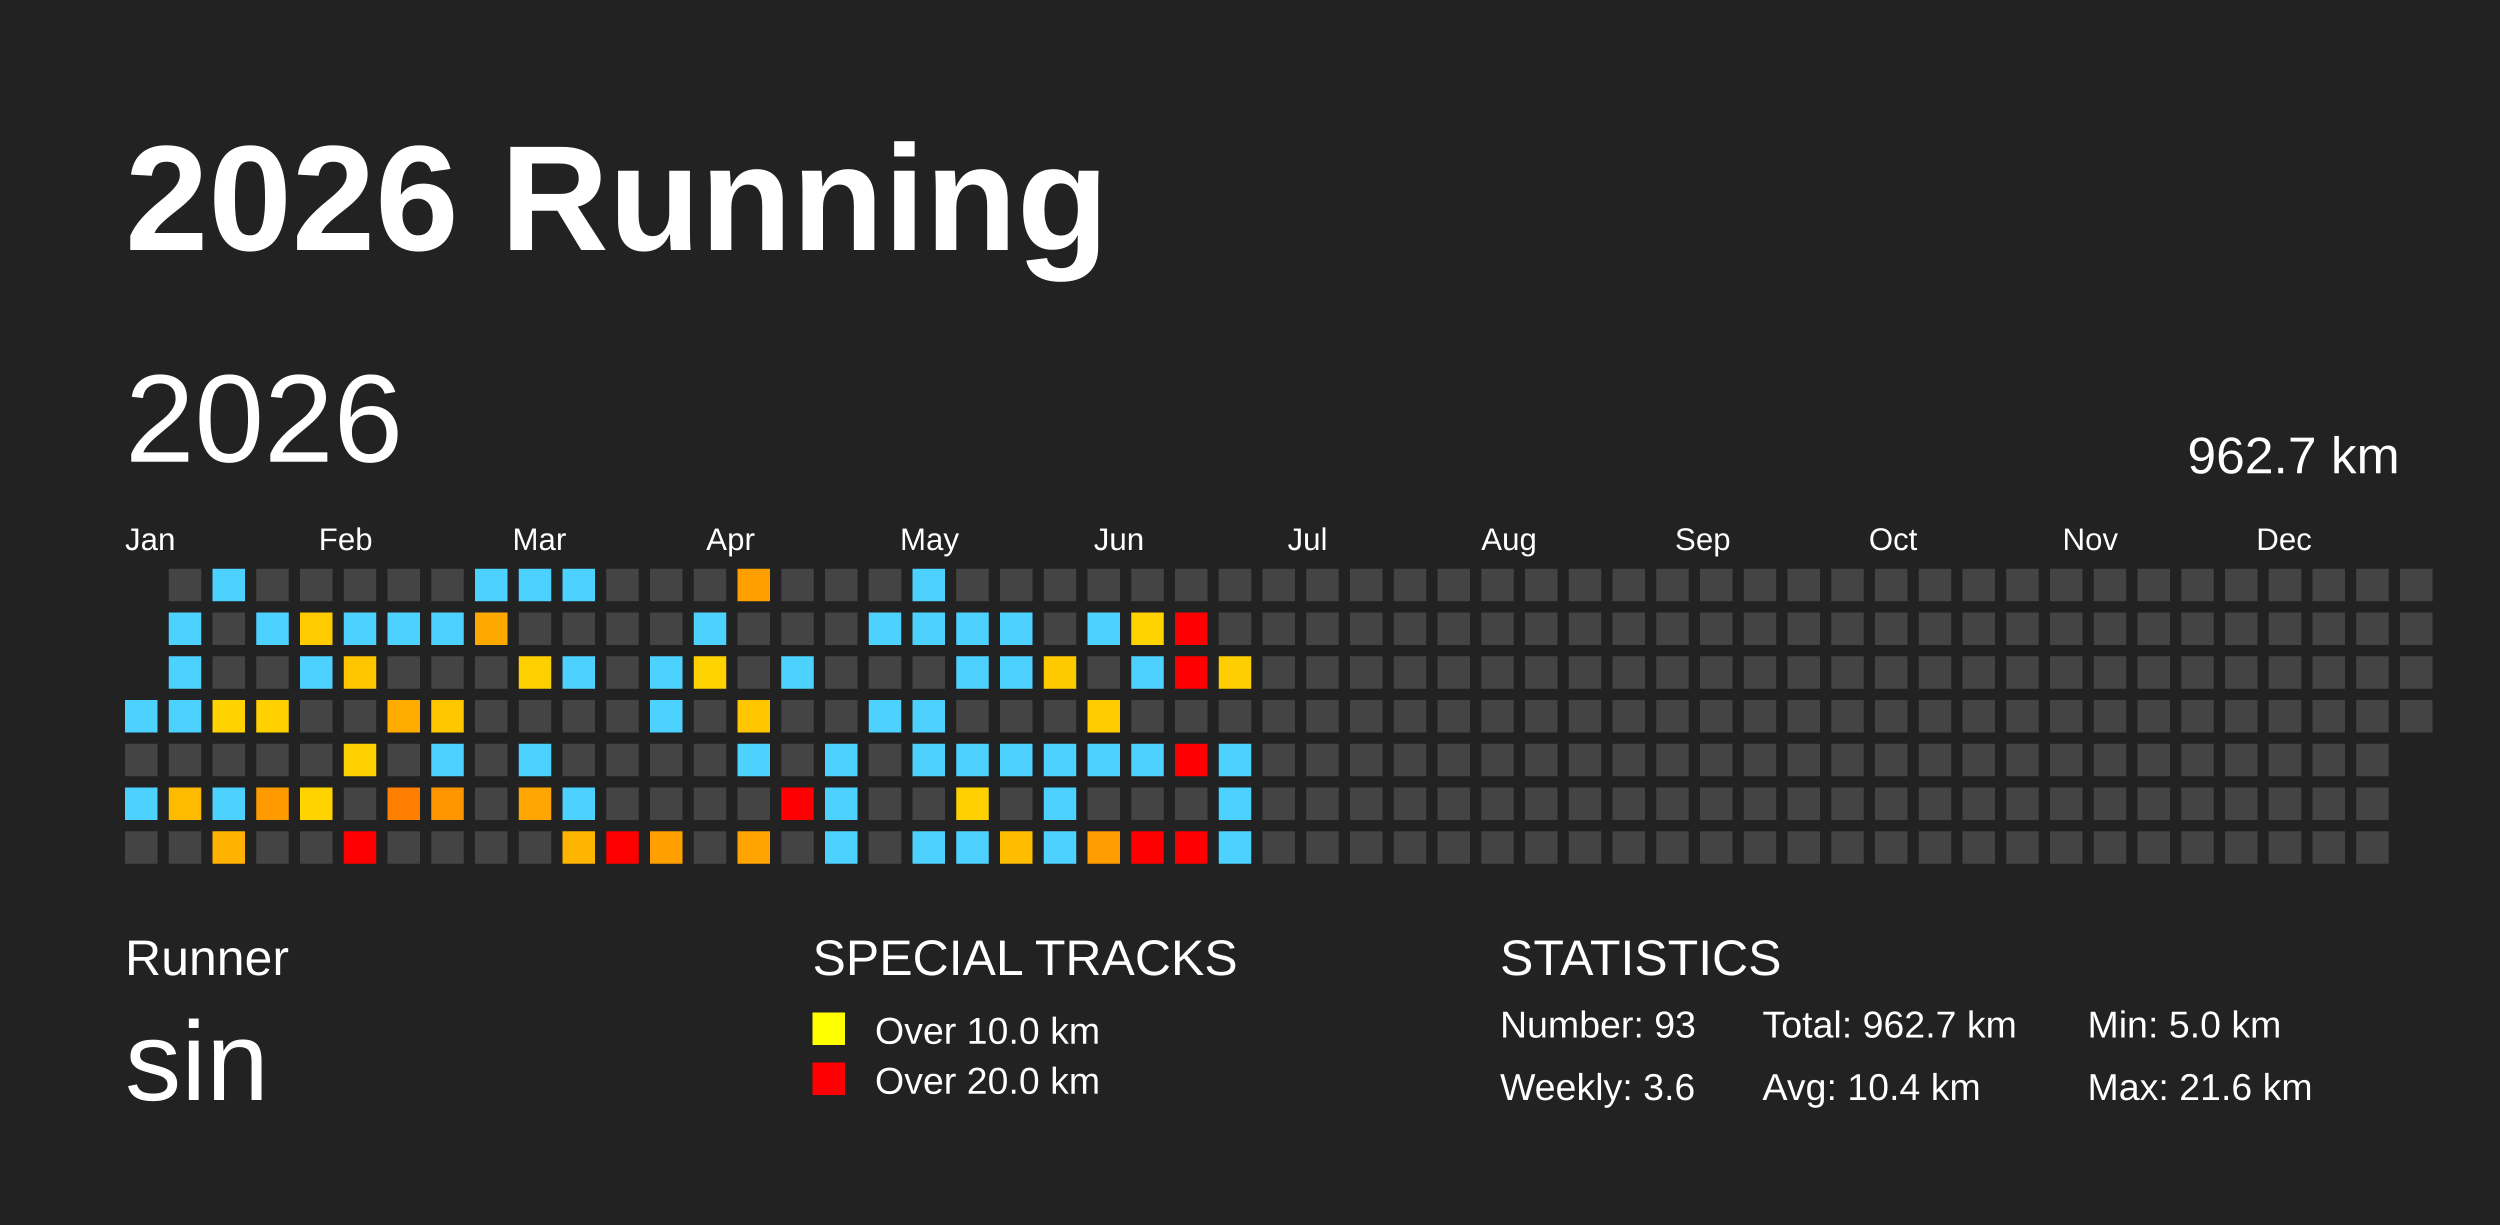
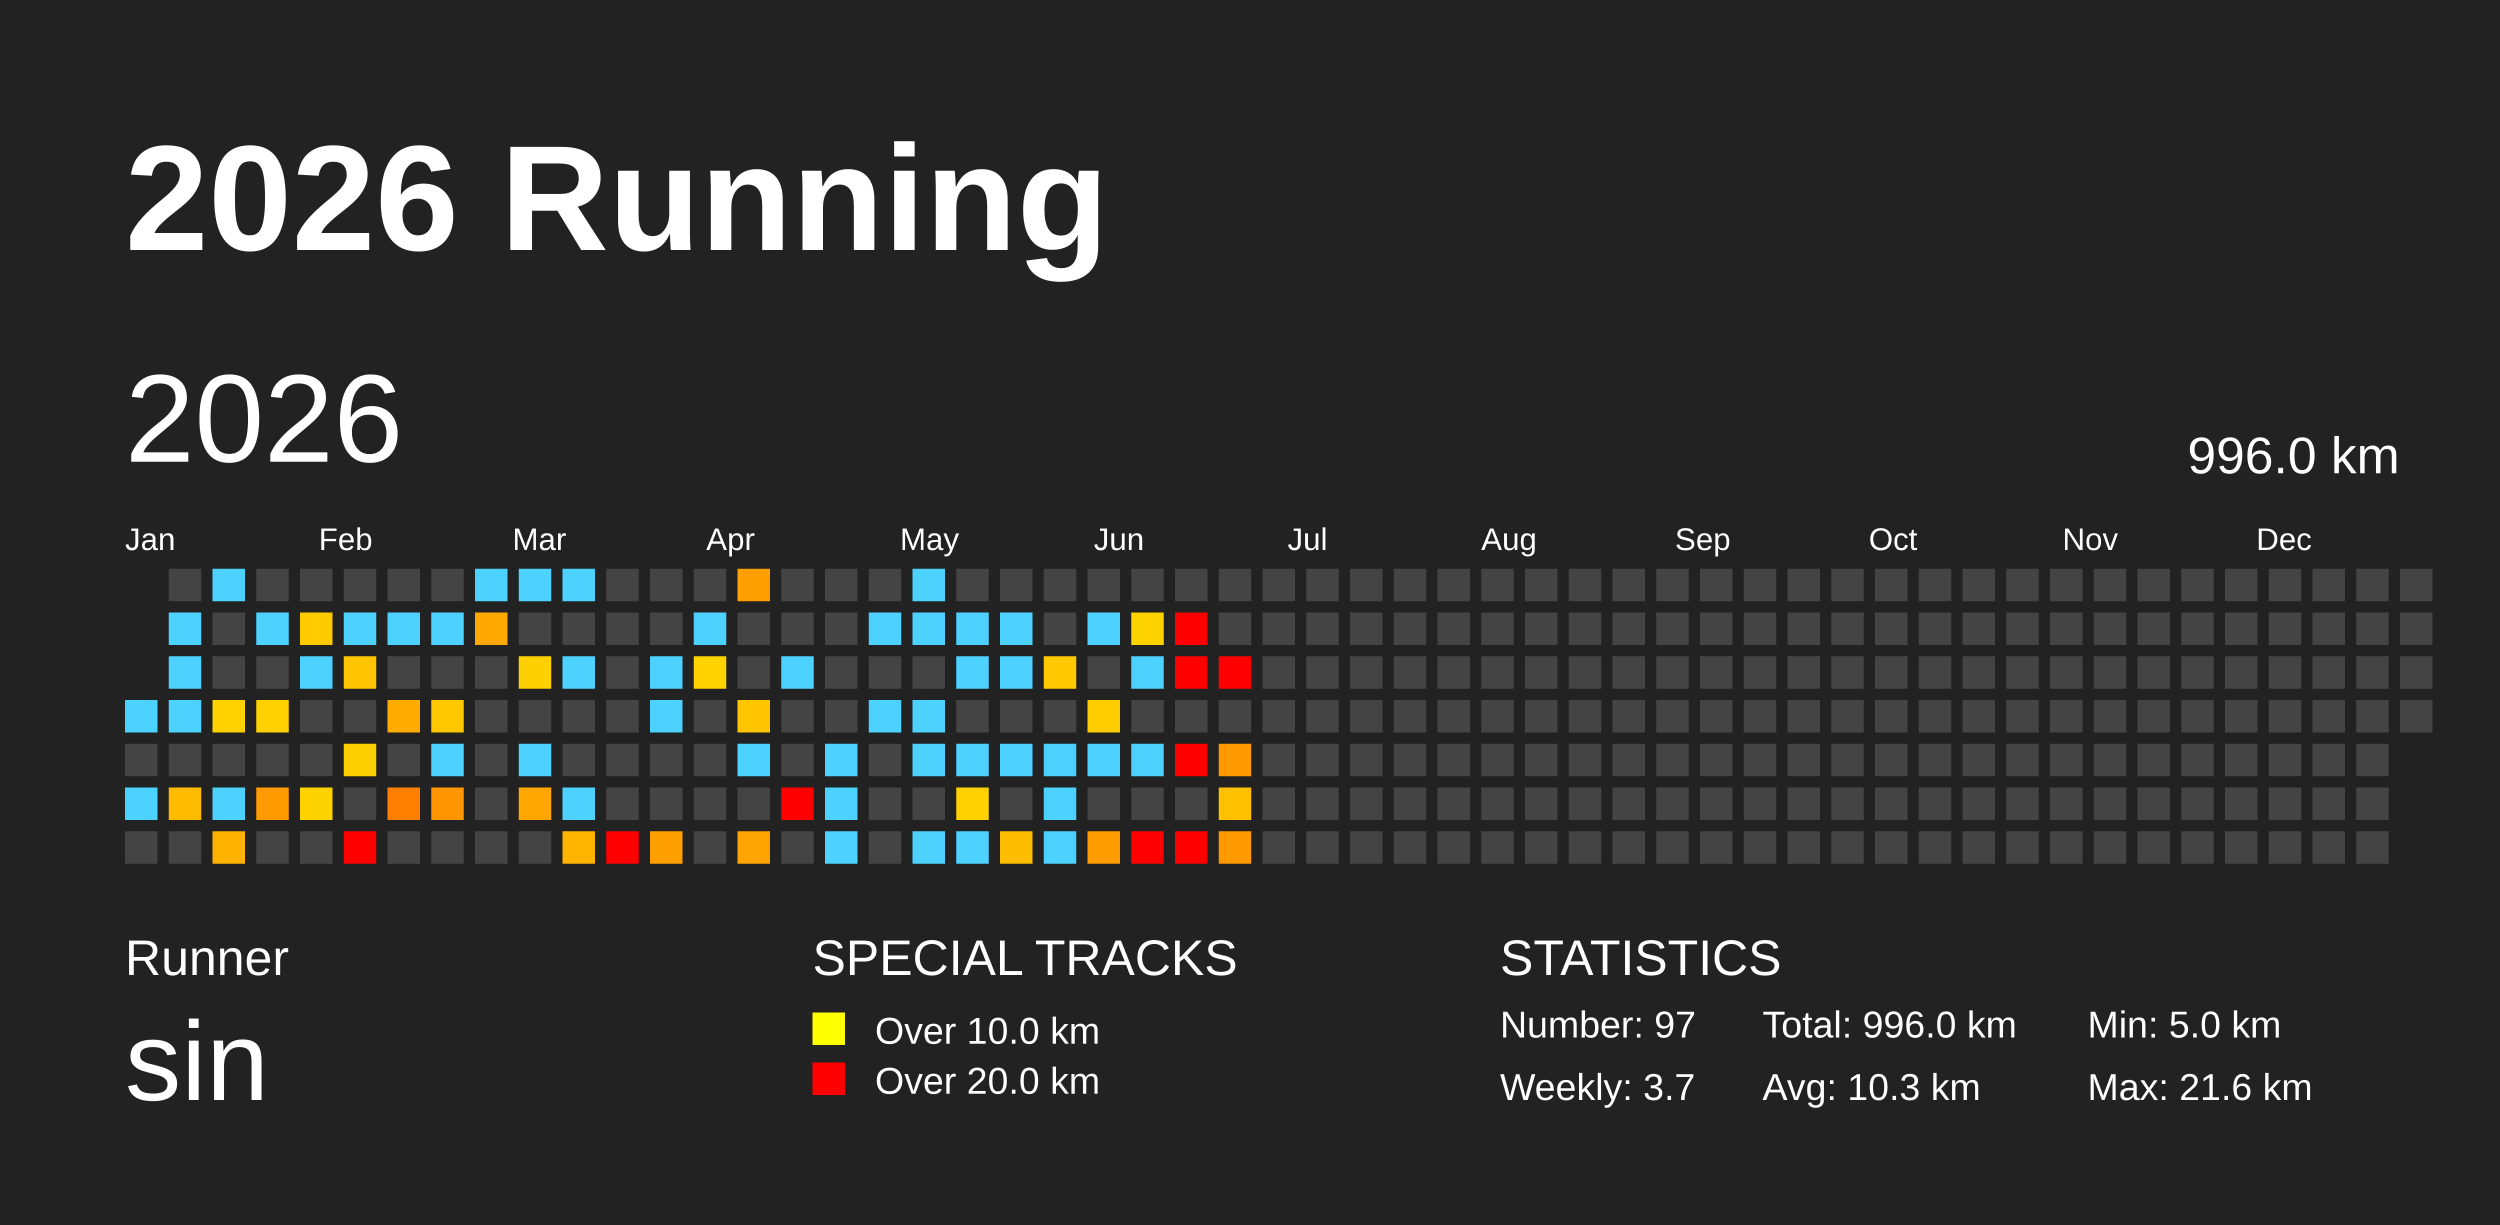
<svg xmlns="http://www.w3.org/2000/svg" baseProfile="full" height="98mm" version="1.1" viewBox="0,0,200,98" width="200mm">
  <defs />
  <rect fill="#222222" height="98" width="200" x="0" y="0" />
  <text fill="#FFFFFF" style="font-size:12px; font-family:Arial; font-weight:bold;" x="10" y="20">2026 Running</text>
  <text fill="#FFFFFF" style="font-size:4px; font-family:Arial" x="10" y="78">Runner</text>
  <text fill="#FFFFFF" style="font-size:9px; font-family:Arial" x="10" y="88">sin</text>
  <text fill="#FFFFFF" style="font-size:4px; font-family:Arial" x="65" y="78">SPECIAL TRACKS</text>
  <rect fill="yellow" height="2.6" width="2.6" x="65" y="81" />
  <text fill="#FFFFFF" style="font-size:3px; font-family:Arial" x="70" y="83.5">Over 10.0 km</text>
  <rect fill="red" height="2.6" width="2.6" x="65" y="85" />
  <text fill="#FFFFFF" style="font-size:3px; font-family:Arial" x="70" y="87.5">Over 20.0 km</text>
  <text fill="#FFFFFF" style="font-size:4px; font-family:Arial" x="120" y="78">STATISTICS</text>
-   <text fill="#FFFFFF" style="font-size:3px; font-family:Arial" x="120" y="83">Number: 93</text>
-   <text fill="#FFFFFF" style="font-size:3px; font-family:Arial" x="120" y="88">Weekly: 3.6</text>
-   <text fill="#FFFFFF" style="font-size:3px; font-family:Arial" x="141" y="83">Total: 962.7 km</text>
-   <text fill="#FFFFFF" style="font-size:3px; font-family:Arial" x="141" y="88">Avg: 10.4 km</text>
+   <text fill="#FFFFFF" style="font-size:3px; font-family:Arial" x="120" y="83">Number: 97</text>
+   <text fill="#FFFFFF" style="font-size:3px; font-family:Arial" x="120" y="88">Weekly: 3.7</text>
+   <text fill="#FFFFFF" style="font-size:3px; font-family:Arial" x="141" y="83">Total: 996.0 km</text>
+   <text fill="#FFFFFF" style="font-size:3px; font-family:Arial" x="141" y="88">Avg: 10.3 km</text>
  <text fill="#FFFFFF" style="font-size:3px; font-family:Arial" x="167" y="83">Min: 5.0 km</text>
  <text fill="#FFFFFF" style="font-size:3px; font-family:Arial" x="167" y="88">Max: 21.6 km</text>
  <text dominant-baseline="hanging" fill="#FFFFFF" style="font-size:10.0px; font-family:Arial;" x="10" y="30">2026</text>
-   <text dominant-baseline="hanging" fill="#FFFFFF" style="font-size:4.125px; font-family:Arial;" x="175" y="35">962.7 km</text>
+   <text dominant-baseline="hanging" fill="#FFFFFF" style="font-size:4.125px; font-family:Arial;" x="175" y="35">996.0 km</text>
  <text fill="#FFFFFF" style="font-size:2.5px; font-family:Arial" x="10.0" y="44">Jan</text>
  <text fill="#FFFFFF" style="font-size:2.5px; font-family:Arial" x="25.5" y="44">Feb</text>
  <text fill="#FFFFFF" style="font-size:2.5px; font-family:Arial" x="41.0" y="44">Mar</text>
  <text fill="#FFFFFF" style="font-size:2.5px; font-family:Arial" x="56.5" y="44">Apr</text>
  <text fill="#FFFFFF" style="font-size:2.5px; font-family:Arial" x="72.0" y="44">May</text>
  <text fill="#FFFFFF" style="font-size:2.5px; font-family:Arial" x="87.5" y="44">Jun</text>
  <text fill="#FFFFFF" style="font-size:2.5px; font-family:Arial" x="103.0" y="44">Jul</text>
  <text fill="#FFFFFF" style="font-size:2.5px; font-family:Arial" x="118.5" y="44">Aug</text>
  <text fill="#FFFFFF" style="font-size:2.5px; font-family:Arial" x="134.0" y="44">Sep</text>
  <text fill="#FFFFFF" style="font-size:2.5px; font-family:Arial" x="149.5" y="44">Oct</text>
  <text fill="#FFFFFF" style="font-size:2.5px; font-family:Arial" x="165.0" y="44">Nov</text>
  <text fill="#FFFFFF" style="font-size:2.5px; font-family:Arial" x="180.5" y="44">Dec</text>
  <rect fill="#4dd2ff" height="2.6" width="2.6" x="10.0" y="56.0" />
  <rect fill="#444444" height="2.6" width="2.6" x="10.0" y="59.5" />
  <rect fill="#4dd2ff" height="2.6" width="2.6" x="10.0" y="63.0" />
  <rect fill="#444444" height="2.6" width="2.6" x="10.0" y="66.5" />
  <rect fill="#444444" height="2.6" width="2.6" x="13.5" y="45.5" />
  <rect fill="#4dd2ff" height="2.6" width="2.6" x="13.5" y="49.0" />
  <rect fill="#4dd2ff" height="2.6" width="2.6" x="13.5" y="52.5" />
  <rect fill="#4dd2ff" height="2.6" width="2.6" x="13.5" y="56.0" />
  <rect fill="#444444" height="2.6" width="2.6" x="13.5" y="59.5" />
  <rect fill="#ffbb00" height="2.6" width="2.6" x="13.5" y="63.0" />
  <rect fill="#444444" height="2.6" width="2.6" x="13.5" y="66.5" />
  <rect fill="#4dd2ff" height="2.6" width="2.6" x="17.0" y="45.5" />
  <rect fill="#444444" height="2.6" width="2.6" x="17.0" y="49.0" />
  <rect fill="#444444" height="2.6" width="2.6" x="17.0" y="52.5" />
  <rect fill="#ffd200" height="2.6" width="2.6" x="17.0" y="56.0" />
  <rect fill="#444444" height="2.6" width="2.6" x="17.0" y="59.5" />
  <rect fill="#4dd2ff" height="2.6" width="2.6" x="17.0" y="63.0" />
  <rect fill="#ffb200" height="2.6" width="2.6" x="17.0" y="66.5" />
  <rect fill="#444444" height="2.6" width="2.6" x="20.5" y="45.5" />
  <rect fill="#4dd2ff" height="2.6" width="2.6" x="20.5" y="49.0" />
  <rect fill="#444444" height="2.6" width="2.6" x="20.5" y="52.5" />
  <rect fill="#ffd100" height="2.6" width="2.6" x="20.5" y="56.0" />
  <rect fill="#444444" height="2.6" width="2.6" x="20.5" y="59.5" />
  <rect fill="#ff9b00" height="2.6" width="2.6" x="20.5" y="63.0" />
  <rect fill="#444444" height="2.6" width="2.6" x="20.5" y="66.5" />
  <rect fill="#444444" height="2.6" width="2.6" x="24.0" y="45.5" />
  <rect fill="#ffcb00" height="2.6" width="2.6" x="24.0" y="49.0" />
  <rect fill="#4dd2ff" height="2.6" width="2.6" x="24.0" y="52.5" />
  <rect fill="#444444" height="2.6" width="2.6" x="24.0" y="56.0" />
  <rect fill="#444444" height="2.6" width="2.6" x="24.0" y="59.5" />
  <rect fill="#ffd300" height="2.6" width="2.6" x="24.0" y="63.0" />
  <rect fill="#444444" height="2.6" width="2.6" x="24.0" y="66.5" />
  <rect fill="#444444" height="2.6" width="2.6" x="27.5" y="45.5" />
  <rect fill="#4dd2ff" height="2.6" width="2.6" x="27.5" y="49.0" />
  <rect fill="#ffc600" height="2.6" width="2.6" x="27.5" y="52.5" />
  <rect fill="#444444" height="2.6" width="2.6" x="27.5" y="56.0" />
  <rect fill="#ffd000" height="2.6" width="2.6" x="27.5" y="59.5" />
  <rect fill="#444444" height="2.6" width="2.6" x="27.5" y="63.0" />
  <rect fill="red" height="2.6" width="2.6" x="27.5" y="66.5" />
  <rect fill="#444444" height="2.6" width="2.6" x="31.0" y="45.5" />
  <rect fill="#4dd2ff" height="2.6" width="2.6" x="31.0" y="49.0" />
  <rect fill="#444444" height="2.6" width="2.6" x="31.0" y="52.5" />
  <rect fill="#ffab00" height="2.6" width="2.6" x="31.0" y="56.0" />
  <rect fill="#444444" height="2.6" width="2.6" x="31.0" y="59.5" />
  <rect fill="#ff8000" height="2.6" width="2.6" x="31.0" y="63.0" />
  <rect fill="#444444" height="2.6" width="2.6" x="31.0" y="66.5" />
  <rect fill="#444444" height="2.6" width="2.6" x="34.5" y="45.5" />
  <rect fill="#4dd2ff" height="2.6" width="2.6" x="34.5" y="49.0" />
  <rect fill="#444444" height="2.6" width="2.6" x="34.5" y="52.5" />
  <rect fill="#ffc700" height="2.6" width="2.6" x="34.5" y="56.0" />
  <rect fill="#4dd2ff" height="2.6" width="2.6" x="34.5" y="59.5" />
  <rect fill="#ff9500" height="2.6" width="2.6" x="34.5" y="63.0" />
  <rect fill="#444444" height="2.6" width="2.6" x="34.5" y="66.5" />
  <rect fill="#4dd2ff" height="2.6" width="2.6" x="38.0" y="45.5" />
  <rect fill="#ffa800" height="2.6" width="2.6" x="38.0" y="49.0" />
  <rect fill="#444444" height="2.6" width="2.6" x="38.0" y="52.5" />
  <rect fill="#444444" height="2.6" width="2.6" x="38.0" y="56.0" />
  <rect fill="#444444" height="2.6" width="2.6" x="38.0" y="59.5" />
  <rect fill="#444444" height="2.6" width="2.6" x="38.0" y="63.0" />
  <rect fill="#444444" height="2.6" width="2.6" x="38.0" y="66.5" />
  <rect fill="#4dd2ff" height="2.6" width="2.6" x="41.5" y="45.5" />
  <rect fill="#444444" height="2.6" width="2.6" x="41.5" y="49.0" />
  <rect fill="#ffd000" height="2.6" width="2.6" x="41.5" y="52.5" />
  <rect fill="#444444" height="2.6" width="2.6" x="41.5" y="56.0" />
  <rect fill="#4dd2ff" height="2.6" width="2.6" x="41.5" y="59.5" />
  <rect fill="#ffa600" height="2.6" width="2.6" x="41.5" y="63.0" />
  <rect fill="#444444" height="2.6" width="2.6" x="41.5" y="66.5" />
  <rect fill="#4dd2ff" height="2.6" width="2.6" x="45.0" y="45.5" />
  <rect fill="#444444" height="2.6" width="2.6" x="45.0" y="49.0" />
  <rect fill="#4dd2ff" height="2.6" width="2.6" x="45.0" y="52.5" />
  <rect fill="#444444" height="2.6" width="2.6" x="45.0" y="56.0" />
  <rect fill="#444444" height="2.6" width="2.6" x="45.0" y="59.5" />
  <rect fill="#4dd2ff" height="2.6" width="2.6" x="45.0" y="63.0" />
  <rect fill="#ffb400" height="2.6" width="2.6" x="45.0" y="66.5" />
  <rect fill="#444444" height="2.6" width="2.6" x="48.5" y="45.5" />
  <rect fill="#444444" height="2.6" width="2.6" x="48.5" y="49.0" />
  <rect fill="#444444" height="2.6" width="2.6" x="48.5" y="52.5" />
  <rect fill="#444444" height="2.6" width="2.6" x="48.5" y="56.0" />
  <rect fill="#444444" height="2.6" width="2.6" x="48.5" y="59.5" />
  <rect fill="#444444" height="2.6" width="2.6" x="48.5" y="63.0" />
  <rect fill="red" height="2.6" width="2.6" x="48.5" y="66.5" />
  <rect fill="#444444" height="2.6" width="2.6" x="52.0" y="45.5" />
  <rect fill="#444444" height="2.6" width="2.6" x="52.0" y="49.0" />
  <rect fill="#4dd2ff" height="2.6" width="2.6" x="52.0" y="52.5" />
  <rect fill="#4dd2ff" height="2.6" width="2.6" x="52.0" y="56.0" />
  <rect fill="#444444" height="2.6" width="2.6" x="52.0" y="59.5" />
  <rect fill="#444444" height="2.6" width="2.6" x="52.0" y="63.0" />
  <rect fill="#ff9f00" height="2.6" width="2.6" x="52.0" y="66.5" />
  <rect fill="#444444" height="2.6" width="2.6" x="55.5" y="45.5" />
  <rect fill="#4dd2ff" height="2.6" width="2.6" x="55.5" y="49.0" />
  <rect fill="#ffd300" height="2.6" width="2.6" x="55.5" y="52.5" />
  <rect fill="#444444" height="2.6" width="2.6" x="55.5" y="56.0" />
  <rect fill="#444444" height="2.6" width="2.6" x="55.5" y="59.5" />
  <rect fill="#444444" height="2.6" width="2.6" x="55.5" y="63.0" />
  <rect fill="#444444" height="2.6" width="2.6" x="55.5" y="66.5" />
  <rect fill="#ff9f00" height="2.6" width="2.6" x="59.0" y="45.5" />
  <rect fill="#444444" height="2.6" width="2.6" x="59.0" y="49.0" />
  <rect fill="#444444" height="2.6" width="2.6" x="59.0" y="52.5" />
  <rect fill="#ffc600" height="2.6" width="2.6" x="59.0" y="56.0" />
  <rect fill="#4dd2ff" height="2.6" width="2.6" x="59.0" y="59.5" />
  <rect fill="#444444" height="2.6" width="2.6" x="59.0" y="63.0" />
  <rect fill="#ffa400" height="2.6" width="2.6" x="59.0" y="66.5" />
  <rect fill="#444444" height="2.6" width="2.6" x="62.5" y="45.5" />
  <rect fill="#444444" height="2.6" width="2.6" x="62.5" y="49.0" />
  <rect fill="#4dd2ff" height="2.6" width="2.6" x="62.5" y="52.5" />
  <rect fill="#444444" height="2.6" width="2.6" x="62.5" y="56.0" />
  <rect fill="#444444" height="2.6" width="2.6" x="62.5" y="59.5" />
  <rect fill="red" height="2.6" width="2.6" x="62.5" y="63.0" />
  <rect fill="#444444" height="2.6" width="2.6" x="62.5" y="66.5" />
  <rect fill="#444444" height="2.6" width="2.6" x="66.0" y="45.5" />
  <rect fill="#444444" height="2.6" width="2.6" x="66.0" y="49.0" />
  <rect fill="#444444" height="2.6" width="2.6" x="66.0" y="52.5" />
  <rect fill="#444444" height="2.6" width="2.6" x="66.0" y="56.0" />
  <rect fill="#4dd2ff" height="2.6" width="2.6" x="66.0" y="59.5" />
  <rect fill="#4dd2ff" height="2.6" width="2.6" x="66.0" y="63.0" />
  <rect fill="#4dd2ff" height="2.6" width="2.6" x="66.0" y="66.5" />
  <rect fill="#444444" height="2.6" width="2.6" x="69.5" y="45.5" />
  <rect fill="#4dd2ff" height="2.6" width="2.6" x="69.5" y="49.0" />
  <rect fill="#444444" height="2.6" width="2.6" x="69.5" y="52.5" />
  <rect fill="#4dd2ff" height="2.6" width="2.6" x="69.5" y="56.0" />
  <rect fill="#444444" height="2.6" width="2.6" x="69.5" y="59.5" />
  <rect fill="#444444" height="2.6" width="2.6" x="69.5" y="63.0" />
  <rect fill="#444444" height="2.6" width="2.6" x="69.5" y="66.5" />
  <rect fill="#4dd2ff" height="2.6" width="2.6" x="73.0" y="45.5" />
  <rect fill="#4dd2ff" height="2.6" width="2.6" x="73.0" y="49.0" />
  <rect fill="#444444" height="2.6" width="2.6" x="73.0" y="52.5" />
  <rect fill="#4dd2ff" height="2.6" width="2.6" x="73.0" y="56.0" />
  <rect fill="#4dd2ff" height="2.6" width="2.6" x="73.0" y="59.5" />
  <rect fill="#444444" height="2.6" width="2.6" x="73.0" y="63.0" />
  <rect fill="#4dd2ff" height="2.6" width="2.6" x="73.0" y="66.5" />
  <rect fill="#444444" height="2.6" width="2.6" x="76.5" y="45.5" />
  <rect fill="#4dd2ff" height="2.6" width="2.6" x="76.5" y="49.0" />
  <rect fill="#4dd2ff" height="2.6" width="2.6" x="76.5" y="52.5" />
  <rect fill="#444444" height="2.6" width="2.6" x="76.5" y="56.0" />
  <rect fill="#4dd2ff" height="2.6" width="2.6" x="76.5" y="59.5" />
  <rect fill="#ffd100" height="2.6" width="2.6" x="76.5" y="63.0" />
  <rect fill="#4dd2ff" height="2.6" width="2.6" x="76.5" y="66.5" />
  <rect fill="#444444" height="2.6" width="2.6" x="80.0" y="45.5" />
  <rect fill="#4dd2ff" height="2.6" width="2.6" x="80.0" y="49.0" />
  <rect fill="#4dd2ff" height="2.6" width="2.6" x="80.0" y="52.5" />
  <rect fill="#444444" height="2.6" width="2.6" x="80.0" y="56.0" />
  <rect fill="#4dd2ff" height="2.6" width="2.6" x="80.0" y="59.5" />
  <rect fill="#444444" height="2.6" width="2.6" x="80.0" y="63.0" />
  <rect fill="#ffbd00" height="2.6" width="2.6" x="80.0" y="66.5" />
  <rect fill="#444444" height="2.6" width="2.6" x="83.5" y="45.5" />
  <rect fill="#444444" height="2.6" width="2.6" x="83.5" y="49.0" />
  <rect fill="#ffc900" height="2.6" width="2.6" x="83.5" y="52.5" />
  <rect fill="#444444" height="2.6" width="2.6" x="83.5" y="56.0" />
  <rect fill="#4dd2ff" height="2.6" width="2.6" x="83.5" y="59.5" />
  <rect fill="#4dd2ff" height="2.6" width="2.6" x="83.5" y="63.0" />
  <rect fill="#4dd2ff" height="2.6" width="2.6" x="83.5" y="66.5" />
  <rect fill="#444444" height="2.6" width="2.6" x="87.0" y="45.5" />
  <rect fill="#4dd2ff" height="2.6" width="2.6" x="87.0" y="49.0" />
  <rect fill="#444444" height="2.6" width="2.6" x="87.0" y="52.5" />
  <rect fill="#ffcc00" height="2.6" width="2.6" x="87.0" y="56.0" />
  <rect fill="#4dd2ff" height="2.6" width="2.6" x="87.0" y="59.5" />
  <rect fill="#444444" height="2.6" width="2.6" x="87.0" y="63.0" />
  <rect fill="#ff9c00" height="2.6" width="2.6" x="87.0" y="66.5" />
  <rect fill="#444444" height="2.6" width="2.6" x="90.5" y="45.5" />
  <rect fill="#ffd300" height="2.6" width="2.6" x="90.5" y="49.0" />
  <rect fill="#4dd2ff" height="2.6" width="2.6" x="90.5" y="52.5" />
  <rect fill="#444444" height="2.6" width="2.6" x="90.5" y="56.0" />
  <rect fill="#4dd2ff" height="2.6" width="2.6" x="90.5" y="59.5" />
  <rect fill="#444444" height="2.6" width="2.6" x="90.5" y="63.0" />
  <rect fill="red" height="2.6" width="2.6" x="90.5" y="66.5" />
  <rect fill="#444444" height="2.6" width="2.6" x="94.0" y="45.5" />
  <rect fill="red" height="2.6" width="2.6" x="94.0" y="49.0" />
  <rect fill="red" height="2.6" width="2.6" x="94.0" y="52.5" />
  <rect fill="#444444" height="2.6" width="2.6" x="94.0" y="56.0" />
  <rect fill="red" height="2.6" width="2.6" x="94.0" y="59.5" />
  <rect fill="#444444" height="2.6" width="2.6" x="94.0" y="63.0" />
  <rect fill="red" height="2.6" width="2.6" x="94.0" y="66.5" />
  <rect fill="#444444" height="2.6" width="2.6" x="97.5" y="45.5" />
  <rect fill="#444444" height="2.6" width="2.6" x="97.5" y="49.0" />
-   <rect fill="#ffce00" height="2.6" width="2.6" x="97.5" y="52.5" />
+   <rect fill="red" height="2.6" width="2.6" x="97.5" y="52.5" />
  <rect fill="#444444" height="2.6" width="2.6" x="97.5" y="56.0" />
-   <rect fill="#4dd2ff" height="2.6" width="2.6" x="97.5" y="59.5" />
-   <rect fill="#4dd2ff" height="2.6" width="2.6" x="97.5" y="63.0" />
-   <rect fill="#4dd2ff" height="2.6" width="2.6" x="97.5" y="66.5" />
+   <rect fill="#ff9900" height="2.6" width="2.6" x="97.5" y="59.5" />
+   <rect fill="#ffc100" height="2.6" width="2.6" x="97.5" y="63.0" />
+   <rect fill="#ff9900" height="2.6" width="2.6" x="97.5" y="66.5" />
  <rect fill="#444444" height="2.6" width="2.6" x="101.0" y="45.5" />
  <rect fill="#444444" height="2.6" width="2.6" x="101.0" y="49.0" />
  <rect fill="#444444" height="2.6" width="2.6" x="101.0" y="52.5" />
  <rect fill="#444444" height="2.6" width="2.6" x="101.0" y="56.0" />
  <rect fill="#444444" height="2.6" width="2.6" x="101.0" y="59.5" />
  <rect fill="#444444" height="2.6" width="2.6" x="101.0" y="63.0" />
  <rect fill="#444444" height="2.6" width="2.6" x="101.0" y="66.5" />
  <rect fill="#444444" height="2.6" width="2.6" x="104.5" y="45.5" />
  <rect fill="#444444" height="2.6" width="2.6" x="104.5" y="49.0" />
  <rect fill="#444444" height="2.6" width="2.6" x="104.5" y="52.5" />
  <rect fill="#444444" height="2.6" width="2.6" x="104.5" y="56.0" />
  <rect fill="#444444" height="2.6" width="2.6" x="104.5" y="59.5" />
  <rect fill="#444444" height="2.6" width="2.6" x="104.5" y="63.0" />
  <rect fill="#444444" height="2.6" width="2.6" x="104.5" y="66.5" />
  <rect fill="#444444" height="2.6" width="2.6" x="108.0" y="45.5" />
  <rect fill="#444444" height="2.6" width="2.6" x="108.0" y="49.0" />
  <rect fill="#444444" height="2.6" width="2.6" x="108.0" y="52.5" />
  <rect fill="#444444" height="2.6" width="2.6" x="108.0" y="56.0" />
  <rect fill="#444444" height="2.6" width="2.6" x="108.0" y="59.5" />
  <rect fill="#444444" height="2.6" width="2.6" x="108.0" y="63.0" />
  <rect fill="#444444" height="2.6" width="2.6" x="108.0" y="66.5" />
  <rect fill="#444444" height="2.6" width="2.6" x="111.5" y="45.5" />
  <rect fill="#444444" height="2.6" width="2.6" x="111.5" y="49.0" />
  <rect fill="#444444" height="2.6" width="2.6" x="111.5" y="52.5" />
  <rect fill="#444444" height="2.6" width="2.6" x="111.5" y="56.0" />
  <rect fill="#444444" height="2.6" width="2.6" x="111.5" y="59.5" />
  <rect fill="#444444" height="2.6" width="2.6" x="111.5" y="63.0" />
  <rect fill="#444444" height="2.6" width="2.6" x="111.5" y="66.5" />
  <rect fill="#444444" height="2.6" width="2.6" x="115.0" y="45.5" />
  <rect fill="#444444" height="2.6" width="2.6" x="115.0" y="49.0" />
  <rect fill="#444444" height="2.6" width="2.6" x="115.0" y="52.5" />
  <rect fill="#444444" height="2.6" width="2.6" x="115.0" y="56.0" />
  <rect fill="#444444" height="2.6" width="2.6" x="115.0" y="59.5" />
  <rect fill="#444444" height="2.6" width="2.6" x="115.0" y="63.0" />
  <rect fill="#444444" height="2.6" width="2.6" x="115.0" y="66.5" />
  <rect fill="#444444" height="2.6" width="2.6" x="118.5" y="45.5" />
  <rect fill="#444444" height="2.6" width="2.6" x="118.5" y="49.0" />
  <rect fill="#444444" height="2.6" width="2.6" x="118.5" y="52.5" />
  <rect fill="#444444" height="2.6" width="2.6" x="118.5" y="56.0" />
  <rect fill="#444444" height="2.6" width="2.6" x="118.5" y="59.5" />
  <rect fill="#444444" height="2.6" width="2.6" x="118.5" y="63.0" />
  <rect fill="#444444" height="2.6" width="2.6" x="118.5" y="66.5" />
  <rect fill="#444444" height="2.6" width="2.6" x="122.0" y="45.5" />
  <rect fill="#444444" height="2.6" width="2.6" x="122.0" y="49.0" />
  <rect fill="#444444" height="2.6" width="2.6" x="122.0" y="52.5" />
  <rect fill="#444444" height="2.6" width="2.6" x="122.0" y="56.0" />
  <rect fill="#444444" height="2.6" width="2.6" x="122.0" y="59.5" />
  <rect fill="#444444" height="2.6" width="2.6" x="122.0" y="63.0" />
  <rect fill="#444444" height="2.6" width="2.6" x="122.0" y="66.5" />
  <rect fill="#444444" height="2.6" width="2.6" x="125.5" y="45.5" />
  <rect fill="#444444" height="2.6" width="2.6" x="125.5" y="49.0" />
  <rect fill="#444444" height="2.6" width="2.6" x="125.5" y="52.5" />
  <rect fill="#444444" height="2.6" width="2.6" x="125.5" y="56.0" />
  <rect fill="#444444" height="2.6" width="2.6" x="125.5" y="59.5" />
  <rect fill="#444444" height="2.6" width="2.6" x="125.5" y="63.0" />
  <rect fill="#444444" height="2.6" width="2.6" x="125.5" y="66.5" />
  <rect fill="#444444" height="2.6" width="2.6" x="129.0" y="45.5" />
  <rect fill="#444444" height="2.6" width="2.6" x="129.0" y="49.0" />
  <rect fill="#444444" height="2.6" width="2.6" x="129.0" y="52.5" />
  <rect fill="#444444" height="2.6" width="2.6" x="129.0" y="56.0" />
  <rect fill="#444444" height="2.6" width="2.6" x="129.0" y="59.5" />
  <rect fill="#444444" height="2.6" width="2.6" x="129.0" y="63.0" />
  <rect fill="#444444" height="2.6" width="2.6" x="129.0" y="66.5" />
  <rect fill="#444444" height="2.6" width="2.6" x="132.5" y="45.5" />
  <rect fill="#444444" height="2.6" width="2.6" x="132.5" y="49.0" />
  <rect fill="#444444" height="2.6" width="2.6" x="132.5" y="52.5" />
  <rect fill="#444444" height="2.6" width="2.6" x="132.5" y="56.0" />
  <rect fill="#444444" height="2.6" width="2.6" x="132.5" y="59.5" />
  <rect fill="#444444" height="2.6" width="2.6" x="132.5" y="63.0" />
  <rect fill="#444444" height="2.6" width="2.6" x="132.5" y="66.5" />
  <rect fill="#444444" height="2.6" width="2.6" x="136.0" y="45.5" />
  <rect fill="#444444" height="2.6" width="2.6" x="136.0" y="49.0" />
  <rect fill="#444444" height="2.6" width="2.6" x="136.0" y="52.5" />
  <rect fill="#444444" height="2.6" width="2.6" x="136.0" y="56.0" />
  <rect fill="#444444" height="2.6" width="2.6" x="136.0" y="59.5" />
  <rect fill="#444444" height="2.6" width="2.6" x="136.0" y="63.0" />
  <rect fill="#444444" height="2.6" width="2.6" x="136.0" y="66.5" />
  <rect fill="#444444" height="2.6" width="2.6" x="139.5" y="45.5" />
  <rect fill="#444444" height="2.6" width="2.6" x="139.5" y="49.0" />
  <rect fill="#444444" height="2.6" width="2.6" x="139.5" y="52.5" />
  <rect fill="#444444" height="2.6" width="2.6" x="139.5" y="56.0" />
  <rect fill="#444444" height="2.6" width="2.6" x="139.5" y="59.5" />
  <rect fill="#444444" height="2.6" width="2.6" x="139.5" y="63.0" />
  <rect fill="#444444" height="2.6" width="2.6" x="139.5" y="66.5" />
  <rect fill="#444444" height="2.6" width="2.6" x="143.0" y="45.5" />
  <rect fill="#444444" height="2.6" width="2.6" x="143.0" y="49.0" />
  <rect fill="#444444" height="2.6" width="2.6" x="143.0" y="52.5" />
  <rect fill="#444444" height="2.6" width="2.6" x="143.0" y="56.0" />
  <rect fill="#444444" height="2.6" width="2.6" x="143.0" y="59.5" />
  <rect fill="#444444" height="2.6" width="2.6" x="143.0" y="63.0" />
  <rect fill="#444444" height="2.6" width="2.6" x="143.0" y="66.5" />
  <rect fill="#444444" height="2.6" width="2.6" x="146.5" y="45.5" />
  <rect fill="#444444" height="2.6" width="2.6" x="146.5" y="49.0" />
  <rect fill="#444444" height="2.6" width="2.6" x="146.5" y="52.5" />
  <rect fill="#444444" height="2.6" width="2.6" x="146.5" y="56.0" />
  <rect fill="#444444" height="2.6" width="2.6" x="146.5" y="59.5" />
  <rect fill="#444444" height="2.6" width="2.6" x="146.5" y="63.0" />
  <rect fill="#444444" height="2.6" width="2.6" x="146.5" y="66.5" />
  <rect fill="#444444" height="2.6" width="2.6" x="150.0" y="45.5" />
  <rect fill="#444444" height="2.6" width="2.6" x="150.0" y="49.0" />
  <rect fill="#444444" height="2.6" width="2.6" x="150.0" y="52.5" />
  <rect fill="#444444" height="2.6" width="2.6" x="150.0" y="56.0" />
  <rect fill="#444444" height="2.6" width="2.6" x="150.0" y="59.5" />
  <rect fill="#444444" height="2.6" width="2.6" x="150.0" y="63.0" />
  <rect fill="#444444" height="2.6" width="2.6" x="150.0" y="66.5" />
  <rect fill="#444444" height="2.6" width="2.6" x="153.5" y="45.5" />
  <rect fill="#444444" height="2.6" width="2.6" x="153.5" y="49.0" />
  <rect fill="#444444" height="2.6" width="2.6" x="153.5" y="52.5" />
  <rect fill="#444444" height="2.6" width="2.6" x="153.5" y="56.0" />
  <rect fill="#444444" height="2.6" width="2.6" x="153.5" y="59.5" />
  <rect fill="#444444" height="2.6" width="2.6" x="153.5" y="63.0" />
  <rect fill="#444444" height="2.6" width="2.6" x="153.5" y="66.5" />
  <rect fill="#444444" height="2.6" width="2.6" x="157.0" y="45.5" />
  <rect fill="#444444" height="2.6" width="2.6" x="157.0" y="49.0" />
  <rect fill="#444444" height="2.6" width="2.6" x="157.0" y="52.5" />
  <rect fill="#444444" height="2.6" width="2.6" x="157.0" y="56.0" />
  <rect fill="#444444" height="2.6" width="2.6" x="157.0" y="59.5" />
  <rect fill="#444444" height="2.6" width="2.6" x="157.0" y="63.0" />
  <rect fill="#444444" height="2.6" width="2.6" x="157.0" y="66.5" />
  <rect fill="#444444" height="2.6" width="2.6" x="160.5" y="45.5" />
  <rect fill="#444444" height="2.6" width="2.6" x="160.5" y="49.0" />
  <rect fill="#444444" height="2.6" width="2.6" x="160.5" y="52.5" />
  <rect fill="#444444" height="2.6" width="2.6" x="160.5" y="56.0" />
  <rect fill="#444444" height="2.6" width="2.6" x="160.5" y="59.5" />
  <rect fill="#444444" height="2.6" width="2.6" x="160.5" y="63.0" />
  <rect fill="#444444" height="2.6" width="2.6" x="160.5" y="66.5" />
  <rect fill="#444444" height="2.6" width="2.6" x="164.0" y="45.5" />
  <rect fill="#444444" height="2.6" width="2.6" x="164.0" y="49.0" />
  <rect fill="#444444" height="2.6" width="2.6" x="164.0" y="52.5" />
  <rect fill="#444444" height="2.6" width="2.6" x="164.0" y="56.0" />
  <rect fill="#444444" height="2.6" width="2.6" x="164.0" y="59.5" />
  <rect fill="#444444" height="2.6" width="2.6" x="164.0" y="63.0" />
  <rect fill="#444444" height="2.6" width="2.6" x="164.0" y="66.5" />
  <rect fill="#444444" height="2.6" width="2.6" x="167.5" y="45.5" />
  <rect fill="#444444" height="2.6" width="2.6" x="167.5" y="49.0" />
  <rect fill="#444444" height="2.6" width="2.6" x="167.5" y="52.5" />
  <rect fill="#444444" height="2.6" width="2.6" x="167.5" y="56.0" />
  <rect fill="#444444" height="2.6" width="2.6" x="167.5" y="59.5" />
  <rect fill="#444444" height="2.6" width="2.6" x="167.5" y="63.0" />
  <rect fill="#444444" height="2.6" width="2.6" x="167.5" y="66.5" />
  <rect fill="#444444" height="2.6" width="2.6" x="171.0" y="45.5" />
  <rect fill="#444444" height="2.6" width="2.6" x="171.0" y="49.0" />
  <rect fill="#444444" height="2.6" width="2.6" x="171.0" y="52.5" />
  <rect fill="#444444" height="2.6" width="2.6" x="171.0" y="56.0" />
  <rect fill="#444444" height="2.6" width="2.6" x="171.0" y="59.5" />
  <rect fill="#444444" height="2.6" width="2.6" x="171.0" y="63.0" />
  <rect fill="#444444" height="2.6" width="2.6" x="171.0" y="66.5" />
  <rect fill="#444444" height="2.6" width="2.6" x="174.5" y="45.5" />
  <rect fill="#444444" height="2.6" width="2.6" x="174.5" y="49.0" />
  <rect fill="#444444" height="2.6" width="2.6" x="174.5" y="52.5" />
  <rect fill="#444444" height="2.6" width="2.6" x="174.5" y="56.0" />
  <rect fill="#444444" height="2.6" width="2.6" x="174.5" y="59.5" />
  <rect fill="#444444" height="2.6" width="2.6" x="174.5" y="63.0" />
  <rect fill="#444444" height="2.6" width="2.6" x="174.5" y="66.5" />
  <rect fill="#444444" height="2.6" width="2.6" x="178.0" y="45.5" />
  <rect fill="#444444" height="2.6" width="2.6" x="178.0" y="49.0" />
  <rect fill="#444444" height="2.6" width="2.6" x="178.0" y="52.5" />
  <rect fill="#444444" height="2.6" width="2.6" x="178.0" y="56.0" />
  <rect fill="#444444" height="2.6" width="2.6" x="178.0" y="59.5" />
  <rect fill="#444444" height="2.6" width="2.6" x="178.0" y="63.0" />
  <rect fill="#444444" height="2.6" width="2.6" x="178.0" y="66.5" />
  <rect fill="#444444" height="2.6" width="2.6" x="181.5" y="45.5" />
  <rect fill="#444444" height="2.6" width="2.6" x="181.5" y="49.0" />
  <rect fill="#444444" height="2.6" width="2.6" x="181.5" y="52.5" />
  <rect fill="#444444" height="2.6" width="2.6" x="181.5" y="56.0" />
  <rect fill="#444444" height="2.6" width="2.6" x="181.5" y="59.5" />
  <rect fill="#444444" height="2.6" width="2.6" x="181.5" y="63.0" />
  <rect fill="#444444" height="2.6" width="2.6" x="181.5" y="66.5" />
  <rect fill="#444444" height="2.6" width="2.6" x="185.0" y="45.5" />
  <rect fill="#444444" height="2.6" width="2.6" x="185.0" y="49.0" />
  <rect fill="#444444" height="2.6" width="2.6" x="185.0" y="52.5" />
  <rect fill="#444444" height="2.6" width="2.6" x="185.0" y="56.0" />
  <rect fill="#444444" height="2.6" width="2.6" x="185.0" y="59.5" />
  <rect fill="#444444" height="2.6" width="2.6" x="185.0" y="63.0" />
  <rect fill="#444444" height="2.6" width="2.6" x="185.0" y="66.5" />
  <rect fill="#444444" height="2.6" width="2.6" x="188.5" y="45.5" />
  <rect fill="#444444" height="2.6" width="2.6" x="188.5" y="49.0" />
  <rect fill="#444444" height="2.6" width="2.6" x="188.5" y="52.5" />
  <rect fill="#444444" height="2.6" width="2.6" x="188.5" y="56.0" />
  <rect fill="#444444" height="2.6" width="2.6" x="188.5" y="59.5" />
  <rect fill="#444444" height="2.6" width="2.6" x="188.5" y="63.0" />
  <rect fill="#444444" height="2.6" width="2.6" x="188.5" y="66.5" />
  <rect fill="#444444" height="2.6" width="2.6" x="192.0" y="45.5" />
  <rect fill="#444444" height="2.6" width="2.6" x="192.0" y="49.0" />
  <rect fill="#444444" height="2.6" width="2.6" x="192.0" y="52.5" />
  <rect fill="#444444" height="2.6" width="2.6" x="192.0" y="56.0" />
</svg>
